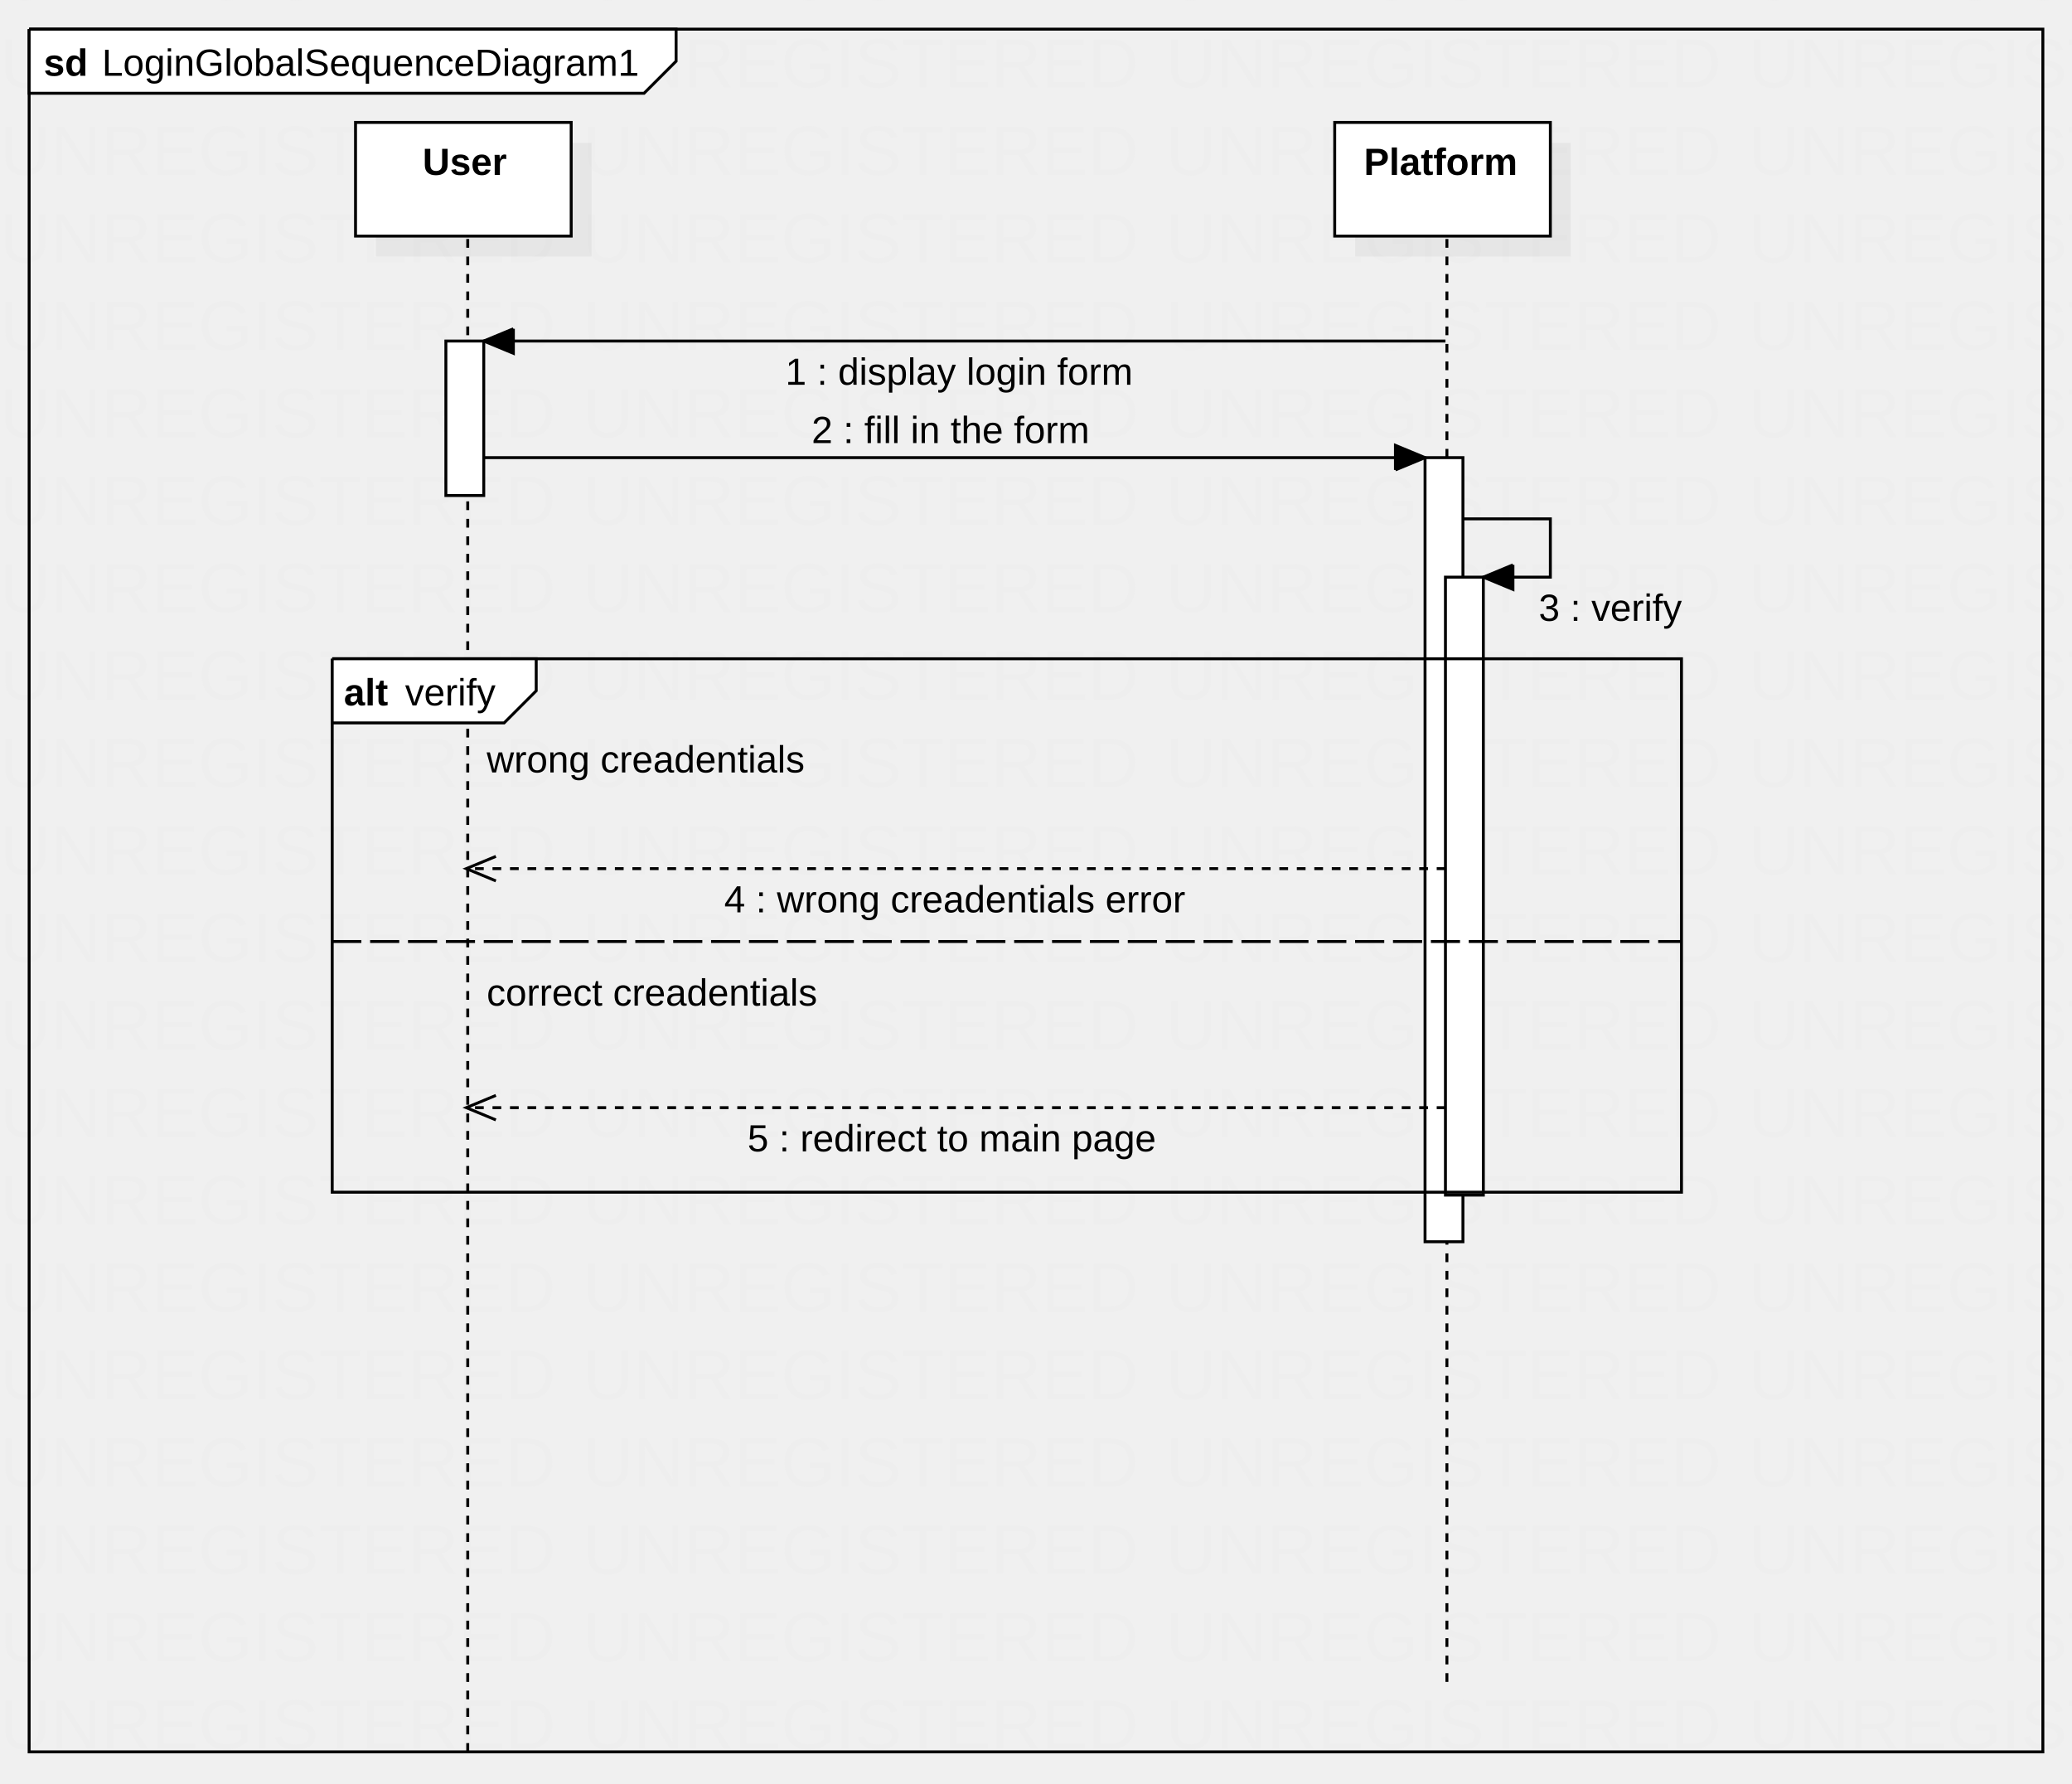
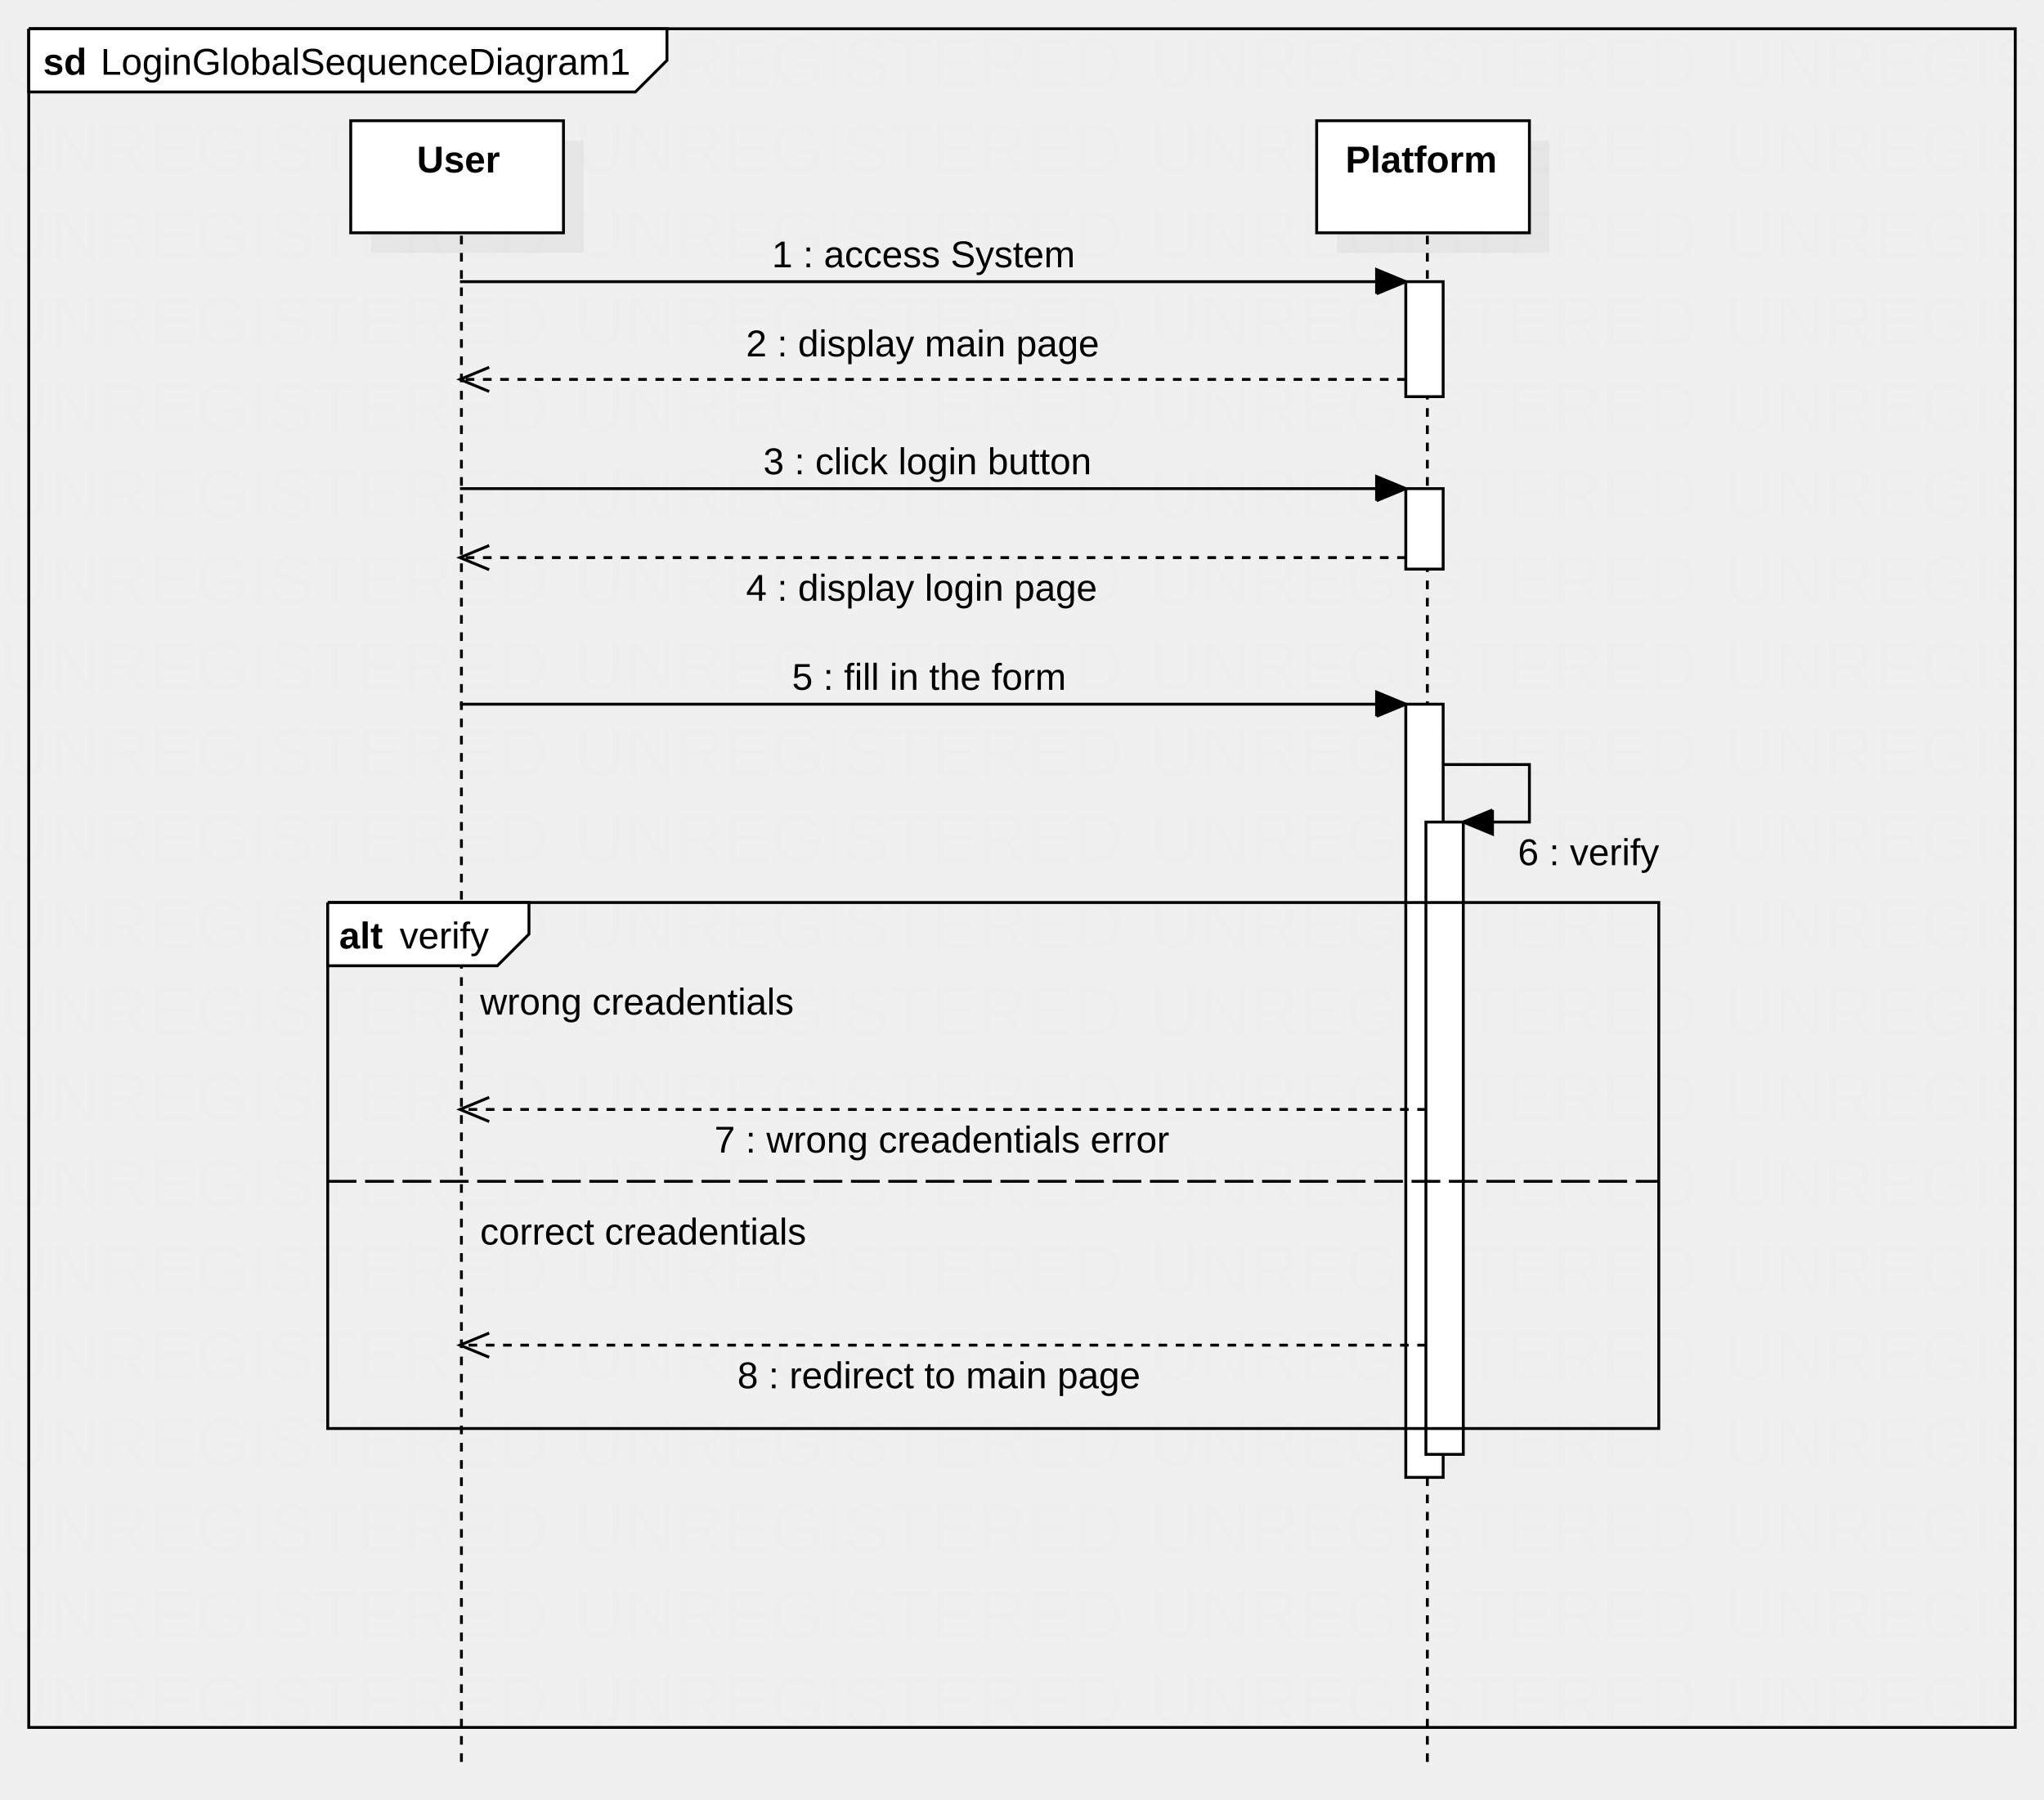
- <svg xmlns="http://www.w3.org/2000/svg" version="1.1" width="711" height="612">
+ <svg xmlns="http://www.w3.org/2000/svg" version="1.1" width="711" height="626">
  <defs />
  <g>
    <text fill="#eeeeee" stroke="none" font-family="Arial" font-size="24px" font-style="normal" font-weight="normal" text-decoration="none" x="0" y="0">UNREGISTERED</text>
    <text fill="#eeeeee" stroke="none" font-family="Arial" font-size="24px" font-style="normal" font-weight="normal" text-decoration="none" x="0" y="30">UNREGISTERED</text>
    <text fill="#eeeeee" stroke="none" font-family="Arial" font-size="24px" font-style="normal" font-weight="normal" text-decoration="none" x="0" y="60">UNREGISTERED</text>
    <text fill="#eeeeee" stroke="none" font-family="Arial" font-size="24px" font-style="normal" font-weight="normal" text-decoration="none" x="0" y="90">UNREGISTERED</text>
    <text fill="#eeeeee" stroke="none" font-family="Arial" font-size="24px" font-style="normal" font-weight="normal" text-decoration="none" x="0" y="120">UNREGISTERED</text>
    <text fill="#eeeeee" stroke="none" font-family="Arial" font-size="24px" font-style="normal" font-weight="normal" text-decoration="none" x="0" y="150">UNREGISTERED</text>
    <text fill="#eeeeee" stroke="none" font-family="Arial" font-size="24px" font-style="normal" font-weight="normal" text-decoration="none" x="0" y="180">UNREGISTERED</text>
    <text fill="#eeeeee" stroke="none" font-family="Arial" font-size="24px" font-style="normal" font-weight="normal" text-decoration="none" x="0" y="210">UNREGISTERED</text>
    <text fill="#eeeeee" stroke="none" font-family="Arial" font-size="24px" font-style="normal" font-weight="normal" text-decoration="none" x="0" y="240">UNREGISTERED</text>
    <text fill="#eeeeee" stroke="none" font-family="Arial" font-size="24px" font-style="normal" font-weight="normal" text-decoration="none" x="0" y="270">UNREGISTERED</text>
    <text fill="#eeeeee" stroke="none" font-family="Arial" font-size="24px" font-style="normal" font-weight="normal" text-decoration="none" x="0" y="300">UNREGISTERED</text>
    <text fill="#eeeeee" stroke="none" font-family="Arial" font-size="24px" font-style="normal" font-weight="normal" text-decoration="none" x="0" y="330">UNREGISTERED</text>
    <text fill="#eeeeee" stroke="none" font-family="Arial" font-size="24px" font-style="normal" font-weight="normal" text-decoration="none" x="0" y="360">UNREGISTERED</text>
    <text fill="#eeeeee" stroke="none" font-family="Arial" font-size="24px" font-style="normal" font-weight="normal" text-decoration="none" x="0" y="390">UNREGISTERED</text>
    <text fill="#eeeeee" stroke="none" font-family="Arial" font-size="24px" font-style="normal" font-weight="normal" text-decoration="none" x="0" y="420">UNREGISTERED</text>
    <text fill="#eeeeee" stroke="none" font-family="Arial" font-size="24px" font-style="normal" font-weight="normal" text-decoration="none" x="0" y="450">UNREGISTERED</text>
    <text fill="#eeeeee" stroke="none" font-family="Arial" font-size="24px" font-style="normal" font-weight="normal" text-decoration="none" x="0" y="480">UNREGISTERED</text>
    <text fill="#eeeeee" stroke="none" font-family="Arial" font-size="24px" font-style="normal" font-weight="normal" text-decoration="none" x="0" y="510">UNREGISTERED</text>
    <text fill="#eeeeee" stroke="none" font-family="Arial" font-size="24px" font-style="normal" font-weight="normal" text-decoration="none" x="0" y="540">UNREGISTERED</text>
    <text fill="#eeeeee" stroke="none" font-family="Arial" font-size="24px" font-style="normal" font-weight="normal" text-decoration="none" x="0" y="570">UNREGISTERED</text>
    <text fill="#eeeeee" stroke="none" font-family="Arial" font-size="24px" font-style="normal" font-weight="normal" text-decoration="none" x="0" y="600">UNREGISTERED</text>
    <text fill="#eeeeee" stroke="none" font-family="Arial" font-size="24px" font-style="normal" font-weight="normal" text-decoration="none" x="200" y="0">UNREGISTERED</text>
    <text fill="#eeeeee" stroke="none" font-family="Arial" font-size="24px" font-style="normal" font-weight="normal" text-decoration="none" x="200" y="30">UNREGISTERED</text>
    <text fill="#eeeeee" stroke="none" font-family="Arial" font-size="24px" font-style="normal" font-weight="normal" text-decoration="none" x="200" y="60">UNREGISTERED</text>
    <text fill="#eeeeee" stroke="none" font-family="Arial" font-size="24px" font-style="normal" font-weight="normal" text-decoration="none" x="200" y="90">UNREGISTERED</text>
    <text fill="#eeeeee" stroke="none" font-family="Arial" font-size="24px" font-style="normal" font-weight="normal" text-decoration="none" x="200" y="120">UNREGISTERED</text>
    <text fill="#eeeeee" stroke="none" font-family="Arial" font-size="24px" font-style="normal" font-weight="normal" text-decoration="none" x="200" y="150">UNREGISTERED</text>
    <text fill="#eeeeee" stroke="none" font-family="Arial" font-size="24px" font-style="normal" font-weight="normal" text-decoration="none" x="200" y="180">UNREGISTERED</text>
    <text fill="#eeeeee" stroke="none" font-family="Arial" font-size="24px" font-style="normal" font-weight="normal" text-decoration="none" x="200" y="210">UNREGISTERED</text>
    <text fill="#eeeeee" stroke="none" font-family="Arial" font-size="24px" font-style="normal" font-weight="normal" text-decoration="none" x="200" y="240">UNREGISTERED</text>
    <text fill="#eeeeee" stroke="none" font-family="Arial" font-size="24px" font-style="normal" font-weight="normal" text-decoration="none" x="200" y="270">UNREGISTERED</text>
    <text fill="#eeeeee" stroke="none" font-family="Arial" font-size="24px" font-style="normal" font-weight="normal" text-decoration="none" x="200" y="300">UNREGISTERED</text>
    <text fill="#eeeeee" stroke="none" font-family="Arial" font-size="24px" font-style="normal" font-weight="normal" text-decoration="none" x="200" y="330">UNREGISTERED</text>
    <text fill="#eeeeee" stroke="none" font-family="Arial" font-size="24px" font-style="normal" font-weight="normal" text-decoration="none" x="200" y="360">UNREGISTERED</text>
    <text fill="#eeeeee" stroke="none" font-family="Arial" font-size="24px" font-style="normal" font-weight="normal" text-decoration="none" x="200" y="390">UNREGISTERED</text>
    <text fill="#eeeeee" stroke="none" font-family="Arial" font-size="24px" font-style="normal" font-weight="normal" text-decoration="none" x="200" y="420">UNREGISTERED</text>
    <text fill="#eeeeee" stroke="none" font-family="Arial" font-size="24px" font-style="normal" font-weight="normal" text-decoration="none" x="200" y="450">UNREGISTERED</text>
    <text fill="#eeeeee" stroke="none" font-family="Arial" font-size="24px" font-style="normal" font-weight="normal" text-decoration="none" x="200" y="480">UNREGISTERED</text>
    <text fill="#eeeeee" stroke="none" font-family="Arial" font-size="24px" font-style="normal" font-weight="normal" text-decoration="none" x="200" y="510">UNREGISTERED</text>
    <text fill="#eeeeee" stroke="none" font-family="Arial" font-size="24px" font-style="normal" font-weight="normal" text-decoration="none" x="200" y="540">UNREGISTERED</text>
    <text fill="#eeeeee" stroke="none" font-family="Arial" font-size="24px" font-style="normal" font-weight="normal" text-decoration="none" x="200" y="570">UNREGISTERED</text>
    <text fill="#eeeeee" stroke="none" font-family="Arial" font-size="24px" font-style="normal" font-weight="normal" text-decoration="none" x="200" y="600">UNREGISTERED</text>
    <text fill="#eeeeee" stroke="none" font-family="Arial" font-size="24px" font-style="normal" font-weight="normal" text-decoration="none" x="400" y="0">UNREGISTERED</text>
    <text fill="#eeeeee" stroke="none" font-family="Arial" font-size="24px" font-style="normal" font-weight="normal" text-decoration="none" x="400" y="30">UNREGISTERED</text>
    <text fill="#eeeeee" stroke="none" font-family="Arial" font-size="24px" font-style="normal" font-weight="normal" text-decoration="none" x="400" y="60">UNREGISTERED</text>
    <text fill="#eeeeee" stroke="none" font-family="Arial" font-size="24px" font-style="normal" font-weight="normal" text-decoration="none" x="400" y="90">UNREGISTERED</text>
    <text fill="#eeeeee" stroke="none" font-family="Arial" font-size="24px" font-style="normal" font-weight="normal" text-decoration="none" x="400" y="120">UNREGISTERED</text>
    <text fill="#eeeeee" stroke="none" font-family="Arial" font-size="24px" font-style="normal" font-weight="normal" text-decoration="none" x="400" y="150">UNREGISTERED</text>
    <text fill="#eeeeee" stroke="none" font-family="Arial" font-size="24px" font-style="normal" font-weight="normal" text-decoration="none" x="400" y="180">UNREGISTERED</text>
    <text fill="#eeeeee" stroke="none" font-family="Arial" font-size="24px" font-style="normal" font-weight="normal" text-decoration="none" x="400" y="210">UNREGISTERED</text>
    <text fill="#eeeeee" stroke="none" font-family="Arial" font-size="24px" font-style="normal" font-weight="normal" text-decoration="none" x="400" y="240">UNREGISTERED</text>
    <text fill="#eeeeee" stroke="none" font-family="Arial" font-size="24px" font-style="normal" font-weight="normal" text-decoration="none" x="400" y="270">UNREGISTERED</text>
    <text fill="#eeeeee" stroke="none" font-family="Arial" font-size="24px" font-style="normal" font-weight="normal" text-decoration="none" x="400" y="300">UNREGISTERED</text>
    <text fill="#eeeeee" stroke="none" font-family="Arial" font-size="24px" font-style="normal" font-weight="normal" text-decoration="none" x="400" y="330">UNREGISTERED</text>
    <text fill="#eeeeee" stroke="none" font-family="Arial" font-size="24px" font-style="normal" font-weight="normal" text-decoration="none" x="400" y="360">UNREGISTERED</text>
    <text fill="#eeeeee" stroke="none" font-family="Arial" font-size="24px" font-style="normal" font-weight="normal" text-decoration="none" x="400" y="390">UNREGISTERED</text>
    <text fill="#eeeeee" stroke="none" font-family="Arial" font-size="24px" font-style="normal" font-weight="normal" text-decoration="none" x="400" y="420">UNREGISTERED</text>
    <text fill="#eeeeee" stroke="none" font-family="Arial" font-size="24px" font-style="normal" font-weight="normal" text-decoration="none" x="400" y="450">UNREGISTERED</text>
    <text fill="#eeeeee" stroke="none" font-family="Arial" font-size="24px" font-style="normal" font-weight="normal" text-decoration="none" x="400" y="480">UNREGISTERED</text>
    <text fill="#eeeeee" stroke="none" font-family="Arial" font-size="24px" font-style="normal" font-weight="normal" text-decoration="none" x="400" y="510">UNREGISTERED</text>
    <text fill="#eeeeee" stroke="none" font-family="Arial" font-size="24px" font-style="normal" font-weight="normal" text-decoration="none" x="400" y="540">UNREGISTERED</text>
    <text fill="#eeeeee" stroke="none" font-family="Arial" font-size="24px" font-style="normal" font-weight="normal" text-decoration="none" x="400" y="570">UNREGISTERED</text>
    <text fill="#eeeeee" stroke="none" font-family="Arial" font-size="24px" font-style="normal" font-weight="normal" text-decoration="none" x="400" y="600">UNREGISTERED</text>
    <text fill="#eeeeee" stroke="none" font-family="Arial" font-size="24px" font-style="normal" font-weight="normal" text-decoration="none" x="600" y="0">UNREGISTERED</text>
    <text fill="#eeeeee" stroke="none" font-family="Arial" font-size="24px" font-style="normal" font-weight="normal" text-decoration="none" x="600" y="30">UNREGISTERED</text>
    <text fill="#eeeeee" stroke="none" font-family="Arial" font-size="24px" font-style="normal" font-weight="normal" text-decoration="none" x="600" y="60">UNREGISTERED</text>
    <text fill="#eeeeee" stroke="none" font-family="Arial" font-size="24px" font-style="normal" font-weight="normal" text-decoration="none" x="600" y="90">UNREGISTERED</text>
    <text fill="#eeeeee" stroke="none" font-family="Arial" font-size="24px" font-style="normal" font-weight="normal" text-decoration="none" x="600" y="120">UNREGISTERED</text>
    <text fill="#eeeeee" stroke="none" font-family="Arial" font-size="24px" font-style="normal" font-weight="normal" text-decoration="none" x="600" y="150">UNREGISTERED</text>
    <text fill="#eeeeee" stroke="none" font-family="Arial" font-size="24px" font-style="normal" font-weight="normal" text-decoration="none" x="600" y="180">UNREGISTERED</text>
    <text fill="#eeeeee" stroke="none" font-family="Arial" font-size="24px" font-style="normal" font-weight="normal" text-decoration="none" x="600" y="210">UNREGISTERED</text>
    <text fill="#eeeeee" stroke="none" font-family="Arial" font-size="24px" font-style="normal" font-weight="normal" text-decoration="none" x="600" y="240">UNREGISTERED</text>
    <text fill="#eeeeee" stroke="none" font-family="Arial" font-size="24px" font-style="normal" font-weight="normal" text-decoration="none" x="600" y="270">UNREGISTERED</text>
    <text fill="#eeeeee" stroke="none" font-family="Arial" font-size="24px" font-style="normal" font-weight="normal" text-decoration="none" x="600" y="300">UNREGISTERED</text>
    <text fill="#eeeeee" stroke="none" font-family="Arial" font-size="24px" font-style="normal" font-weight="normal" text-decoration="none" x="600" y="330">UNREGISTERED</text>
    <text fill="#eeeeee" stroke="none" font-family="Arial" font-size="24px" font-style="normal" font-weight="normal" text-decoration="none" x="600" y="360">UNREGISTERED</text>
    <text fill="#eeeeee" stroke="none" font-family="Arial" font-size="24px" font-style="normal" font-weight="normal" text-decoration="none" x="600" y="390">UNREGISTERED</text>
    <text fill="#eeeeee" stroke="none" font-family="Arial" font-size="24px" font-style="normal" font-weight="normal" text-decoration="none" x="600" y="420">UNREGISTERED</text>
    <text fill="#eeeeee" stroke="none" font-family="Arial" font-size="24px" font-style="normal" font-weight="normal" text-decoration="none" x="600" y="450">UNREGISTERED</text>
    <text fill="#eeeeee" stroke="none" font-family="Arial" font-size="24px" font-style="normal" font-weight="normal" text-decoration="none" x="600" y="480">UNREGISTERED</text>
    <text fill="#eeeeee" stroke="none" font-family="Arial" font-size="24px" font-style="normal" font-weight="normal" text-decoration="none" x="600" y="510">UNREGISTERED</text>
    <text fill="#eeeeee" stroke="none" font-family="Arial" font-size="24px" font-style="normal" font-weight="normal" text-decoration="none" x="600" y="540">UNREGISTERED</text>
    <text fill="#eeeeee" stroke="none" font-family="Arial" font-size="24px" font-style="normal" font-weight="normal" text-decoration="none" x="600" y="570">UNREGISTERED</text>
    <text fill="#eeeeee" stroke="none" font-family="Arial" font-size="24px" font-style="normal" font-weight="normal" text-decoration="none" x="600" y="600">UNREGISTERED</text>
    <g transform="translate(2,2) scale(1,1)">
      <path fill="none" stroke="#000000" d="M 8 8 L 699 8 L 699 599 L 8 599 L 8 8" stroke-miterlimit="10" />
    </g>
    <g transform="translate(2,2) scale(1,1)">
      <path fill="#ffffff" stroke="none" d="M 8 8 L 8 30 L 219 30 L 230 19 L 230 8 L 8 8" />
    </g>
    <g transform="translate(2,2) scale(1,1)">
      <path fill="none" stroke="#000000" d="M 8 8 L 8 30 L 219 30 L 230 19 L 230 8 L 8 8 L 8 8" stroke-miterlimit="10" />
    </g>
    <g transform="translate(2,2) scale(1,1)">
      <g>
        <path fill="none" stroke="none" />
        <text fill="#000000" stroke="none" font-family="Arial" font-size="13px" font-style="normal" font-weight="normal" text-decoration="none" x="33" y="24">LoginGlobalSequenceDiagram1</text>
      </g>
    </g>
    <g transform="translate(2,2) scale(1,1)">
      <g>
        <path fill="none" stroke="none" />
        <text fill="#000000" stroke="none" font-family="Arial" font-size="13px" font-style="normal" font-weight="bold" text-decoration="none" x="13" y="24">sd</text>
      </g>
    </g>
    <g transform="translate(2,2) scale(1,1)">
      <rect fill="#C0C0C0" stroke="none" x="127" y="47" width="74" height="39" opacity="0.2" />
    </g>
    <g transform="translate(2,2) scale(1,1)">
      <rect fill="#ffffff" stroke="none" x="120" y="40" width="74" height="39" />
    </g>
    <g transform="translate(2,2) scale(1,1)">
      <path fill="none" stroke="#000000" d="M 120 40 L 194 40 L 194 79 L 120 79 L 120 40 Z Z" stroke-miterlimit="10" />
    </g>
    <g transform="translate(2,2) scale(1,1)">
      <g>
        <path fill="none" stroke="none" />
        <text fill="#000000" stroke="none" font-family="Arial" font-size="13px" font-style="normal" font-weight="bold" text-decoration="none" x="143" y="58">User</text>
      </g>
    </g>
    <g transform="translate(2,2) scale(1,1)">
-       <path fill="none" stroke="#000000" d="M 158.5 80 L 158.5 600" stroke-miterlimit="10" stroke-dasharray="3" />
+       <path fill="none" stroke="#000000" d="M 158.5 80 L 158.5 614" stroke-miterlimit="10" stroke-dasharray="3" />
    </g>
    <g transform="translate(2,2) scale(1,1)">
      <rect fill="#C0C0C0" stroke="none" x="463" y="47" width="74" height="39" opacity="0.2" />
    </g>
    <g transform="translate(2,2) scale(1,1)">
      <rect fill="#ffffff" stroke="none" x="456" y="40" width="74" height="39" />
    </g>
    <g transform="translate(2,2) scale(1,1)">
      <path fill="none" stroke="#000000" d="M 456 40 L 530 40 L 530 79 L 456 79 L 456 40 Z Z" stroke-miterlimit="10" />
    </g>
    <g transform="translate(2,2) scale(1,1)">
      <g>
        <path fill="none" stroke="none" />
        <text fill="#000000" stroke="none" font-family="Arial" font-size="13px" font-style="normal" font-weight="bold" text-decoration="none" x="466" y="58">Platform</text>
      </g>
    </g>
    <g transform="translate(2,2) scale(1,1)">
-       <path fill="none" stroke="#000000" d="M 494.5 80 L 494.5 576" stroke-miterlimit="10" stroke-dasharray="3" />
-     </g>
-     <g transform="translate(2,2) scale(1,1)">
-       <g>
-         <path fill="none" stroke="none" />
-         <text fill="#000000" stroke="none" font-family="Arial" font-size="13px" font-style="normal" font-weight="normal" text-decoration="none" x="165" y="263">wrong creadentials</text>
-       </g>
-     </g>
-     <g transform="translate(2,2) scale(1,1)">
-       <g>
-         <path fill="none" stroke="none" />
-         <text fill="#000000" stroke="none" font-family="Arial" font-size="13px" font-style="normal" font-weight="normal" text-decoration="none" x="165" y="343">correct creadentials</text>
-       </g>
-     </g>
-     <g transform="translate(2,2) scale(1,1)">
-       <path fill="none" stroke="#000000" d="M 494 115 L 164 115" stroke-miterlimit="10" />
-     </g>
-     <g transform="translate(2,2) scale(1,1)">
-       <path fill="#000000" stroke="none" d="M 174.163 110.79 L 164 115 L 174.163 119.21" />
-     </g>
-     <g transform="translate(2,2) scale(1,1)">
-       <path fill="none" stroke="#000000" d="M 174.163 110.79 L 164 115 L 174.163 119.21 L 174.163 110.79" stroke-miterlimit="10" />
-     </g>
-     <g transform="translate(2,2) scale(1,1)">
-       <g>
-         <path fill="none" stroke="none" />
-         <text fill="#000000" stroke="none" font-family="Arial" font-size="13px" font-style="normal" font-weight="normal" text-decoration="none" x="267.5" y="130">1 : display login form</text>
-       </g>
-     </g>
-     <g transform="translate(2,2) scale(1,1)">
-       <rect fill="#ffffff" stroke="none" x="151" y="115" width="13" height="53" />
-     </g>
-     <g transform="translate(2,2) scale(1,1)">
-       <path fill="none" stroke="#000000" d="M 151 115 L 164 115 L 164 168 L 151 168 L 151 115 Z Z" stroke-miterlimit="10" />
-     </g>
-     <g transform="translate(2,2) scale(1,1)">
-       <path fill="none" stroke="#000000" d="M 164 155 L 487 155" stroke-miterlimit="10" />
-     </g>
-     <g transform="translate(2,2) scale(1,1)">
-       <path fill="#000000" stroke="none" d="M 476.837 159.21 L 487 155 L 476.837 150.79" />
-     </g>
-     <g transform="translate(2,2) scale(1,1)">
-       <path fill="none" stroke="#000000" d="M 476.837 159.21 L 487 155 L 476.837 150.79 L 476.837 159.21" stroke-miterlimit="10" />
-     </g>
-     <g transform="translate(2,2) scale(1,1)">
-       <g>
-         <path fill="none" stroke="none" />
-         <text fill="#000000" stroke="none" font-family="Arial" font-size="13px" font-style="normal" font-weight="normal" text-decoration="none" x="276.5" y="150">2 : fill in the form</text>
-       </g>
-     </g>
-     <g transform="translate(2,2) scale(1,1)">
-       <rect fill="#ffffff" stroke="none" x="487" y="155" width="13" height="269" />
-     </g>
-     <g transform="translate(2,2) scale(1,1)">
-       <path fill="none" stroke="#000000" d="M 487 155 L 500 155 L 500 424 L 487 424 L 487 155 Z Z" stroke-miterlimit="10" />
-     </g>
-     <g transform="translate(2,2) scale(1,1)">
-       <path fill="none" stroke="#000000" d="M 500 176 L 530 176 L 530 196 L 507 196" stroke-miterlimit="10" />
-     </g>
-     <g transform="translate(2,2) scale(1,1)">
-       <path fill="#000000" stroke="none" d="M 517.163 191.79 L 507 196 L 517.163 200.21" />
-     </g>
-     <g transform="translate(2,2) scale(1,1)">
-       <path fill="none" stroke="#000000" d="M 517.163 191.79 L 507 196 L 517.163 200.21 L 517.163 191.79" stroke-miterlimit="10" />
-     </g>
-     <g transform="translate(2,2) scale(1,1)">
-       <g>
-         <path fill="none" stroke="none" />
-         <text fill="#000000" stroke="none" font-family="Arial" font-size="13px" font-style="normal" font-weight="normal" text-decoration="none" x="526" y="211">3 : verify</text>
-       </g>
-     </g>
-     <g transform="translate(2,2) scale(1,1)">
-       <rect fill="#ffffff" stroke="none" x="494" y="196" width="13" height="212" />
-     </g>
-     <g transform="translate(2,2) scale(1,1)">
-       <path fill="none" stroke="#000000" d="M 494 196 L 507 196 L 507 408 L 494 408 L 494 196 Z Z" stroke-miterlimit="10" />
-     </g>
-     <g transform="translate(2,2) scale(1,1)">
-       <path fill="none" stroke="#000000" d="M 494 296 L 158 296" stroke-miterlimit="10" stroke-dasharray="3" />
-     </g>
-     <g transform="translate(2,2) scale(1,1)">
-       <path fill="none" stroke="#000000" d="M 168.163 291.79 L 158 296 L 168.163 300.21" stroke-miterlimit="10" />
-     </g>
-     <g transform="translate(2,2) scale(1,1)">
-       <g>
-         <path fill="none" stroke="none" />
-         <text fill="#000000" stroke="none" font-family="Arial" font-size="13px" font-style="normal" font-weight="normal" text-decoration="none" x="246.5" y="311">4 : wrong creadentials error</text>
-       </g>
-     </g>
-     <g transform="translate(2,2) scale(1,1)">
-       <path fill="none" stroke="#000000" d="M 494 378 L 158 378" stroke-miterlimit="10" stroke-dasharray="3" />
-     </g>
-     <g transform="translate(2,2) scale(1,1)">
-       <path fill="none" stroke="#000000" d="M 168.163 373.79 L 158 378 L 168.163 382.21" stroke-miterlimit="10" />
-     </g>
-     <g transform="translate(2,2) scale(1,1)">
-       <g>
-         <path fill="none" stroke="none" />
-         <text fill="#000000" stroke="none" font-family="Arial" font-size="13px" font-style="normal" font-weight="normal" text-decoration="none" x="254.5" y="393">5 : redirect to main page</text>
-       </g>
-     </g>
-     <g transform="translate(2,2) scale(1,1)">
-       <path fill="none" stroke="#000000" d="M 112 224 L 575 224 L 575 407 L 112 407 L 112 224" stroke-miterlimit="10" />
-     </g>
-     <g transform="translate(2,2) scale(1,1)">
-       <path fill="#ffffff" stroke="none" d="M 112 224 L 112 246 L 171 246 L 182 235 L 182 224 L 112 224" />
-     </g>
-     <g transform="translate(2,2) scale(1,1)">
-       <path fill="none" stroke="#000000" d="M 112 224 L 112 246 L 171 246 L 182 235 L 182 224 L 112 224 L 112 224" stroke-miterlimit="10" />
-     </g>
-     <g transform="translate(2,2) scale(1,1)">
-       <g>
-         <path fill="none" stroke="none" />
-         <text fill="#000000" stroke="none" font-family="Arial" font-size="13px" font-style="normal" font-weight="normal" text-decoration="none" x="137" y="240">verify</text>
-       </g>
-     </g>
-     <g transform="translate(2,2) scale(1,1)">
-       <g>
-         <path fill="none" stroke="none" />
-         <text fill="#000000" stroke="none" font-family="Arial" font-size="13px" font-style="normal" font-weight="bold" text-decoration="none" x="116" y="240">alt</text>
-       </g>
-     </g>
-     <g transform="translate(2,2) scale(1,1)">
-       <path fill="none" stroke="#000000" d="M 112 321 L 575 321" stroke-miterlimit="10" stroke-dasharray="10,3" />
+       <path fill="none" stroke="#000000" d="M 494.5 80 L 494.5 614" stroke-miterlimit="10" stroke-dasharray="3" />
+     </g>
+     <g transform="translate(2,2) scale(1,1)">
+       <g>
+         <path fill="none" stroke="none" />
+         <text fill="#000000" stroke="none" font-family="Arial" font-size="13px" font-style="normal" font-weight="normal" text-decoration="none" x="165" y="351">wrong creadentials</text>
+       </g>
+     </g>
+     <g transform="translate(2,2) scale(1,1)">
+       <g>
+         <path fill="none" stroke="none" />
+         <text fill="#000000" stroke="none" font-family="Arial" font-size="13px" font-style="normal" font-weight="normal" text-decoration="none" x="165" y="431">correct creadentials</text>
+       </g>
+     </g>
+     <g transform="translate(2,2) scale(1,1)">
+       <path fill="none" stroke="#000000" d="M 158 96 L 487 96" stroke-miterlimit="10" />
+     </g>
+     <g transform="translate(2,2) scale(1,1)">
+       <path fill="#000000" stroke="none" d="M 476.837 100.21 L 487 96 L 476.837 91.79" />
+     </g>
+     <g transform="translate(2,2) scale(1,1)">
+       <path fill="none" stroke="#000000" d="M 476.837 100.21 L 487 96 L 476.837 91.79 L 476.837 100.21" stroke-miterlimit="10" />
+     </g>
+     <g transform="translate(2,2) scale(1,1)">
+       <g>
+         <path fill="none" stroke="none" />
+         <text fill="#000000" stroke="none" font-family="Arial" font-size="13px" font-style="normal" font-weight="normal" text-decoration="none" x="266.5" y="91">1 : access System</text>
+       </g>
+     </g>
+     <g transform="translate(2,2) scale(1,1)">
+       <rect fill="#ffffff" stroke="none" x="487" y="96" width="13" height="40" />
+     </g>
+     <g transform="translate(2,2) scale(1,1)">
+       <path fill="none" stroke="#000000" d="M 487 96 L 500 96 L 500 136 L 487 136 L 487 96 Z Z" stroke-miterlimit="10" />
+     </g>
+     <g transform="translate(2,2) scale(1,1)">
+       <path fill="none" stroke="#000000" d="M 487 130 L 158 130" stroke-miterlimit="10" stroke-dasharray="3" />
+     </g>
+     <g transform="translate(2,2) scale(1,1)">
+       <path fill="none" stroke="#000000" d="M 168.163 125.79 L 158 130 L 168.163 134.21" stroke-miterlimit="10" />
+     </g>
+     <g transform="translate(2,2) scale(1,1)">
+       <g>
+         <path fill="none" stroke="none" />
+         <text fill="#000000" stroke="none" font-family="Arial" font-size="13px" font-style="normal" font-weight="normal" text-decoration="none" x="257.5" y="122">2 : display main page</text>
+       </g>
+     </g>
+     <g transform="translate(2,2) scale(1,1)">
+       <path fill="none" stroke="#000000" d="M 158 168 L 487 168" stroke-miterlimit="10" />
+     </g>
+     <g transform="translate(2,2) scale(1,1)">
+       <path fill="#000000" stroke="none" d="M 476.837 172.21 L 487 168 L 476.837 163.79" />
+     </g>
+     <g transform="translate(2,2) scale(1,1)">
+       <path fill="none" stroke="#000000" d="M 476.837 172.21 L 487 168 L 476.837 163.79 L 476.837 172.21" stroke-miterlimit="10" />
+     </g>
+     <g transform="translate(2,2) scale(1,1)">
+       <g>
+         <path fill="none" stroke="none" />
+         <text fill="#000000" stroke="none" font-family="Arial" font-size="13px" font-style="normal" font-weight="normal" text-decoration="none" x="263.5" y="163">3 : click login button</text>
+       </g>
+     </g>
+     <g transform="translate(2,2) scale(1,1)">
+       <rect fill="#ffffff" stroke="none" x="487" y="168" width="13" height="28" />
+     </g>
+     <g transform="translate(2,2) scale(1,1)">
+       <path fill="none" stroke="#000000" d="M 487 168 L 500 168 L 500 196 L 487 196 L 487 168 Z Z" stroke-miterlimit="10" />
+     </g>
+     <g transform="translate(2,2) scale(1,1)">
+       <path fill="none" stroke="#000000" d="M 487 192 L 158 192" stroke-miterlimit="10" stroke-dasharray="3" />
+     </g>
+     <g transform="translate(2,2) scale(1,1)">
+       <path fill="none" stroke="#000000" d="M 168.163 187.79 L 158 192 L 168.163 196.21" stroke-miterlimit="10" />
+     </g>
+     <g transform="translate(2,2) scale(1,1)">
+       <g>
+         <path fill="none" stroke="none" />
+         <text fill="#000000" stroke="none" font-family="Arial" font-size="13px" font-style="normal" font-weight="normal" text-decoration="none" x="257.5" y="207">4 : display  login page</text>
+       </g>
+     </g>
+     <g transform="translate(2,2) scale(1,1)">
+       <path fill="none" stroke="#000000" d="M 158 243 L 487 243" stroke-miterlimit="10" />
+     </g>
+     <g transform="translate(2,2) scale(1,1)">
+       <path fill="#000000" stroke="none" d="M 476.837 247.21 L 487 243 L 476.837 238.79" />
+     </g>
+     <g transform="translate(2,2) scale(1,1)">
+       <path fill="none" stroke="#000000" d="M 476.837 247.21 L 487 243 L 476.837 238.79 L 476.837 247.21" stroke-miterlimit="10" />
+     </g>
+     <g transform="translate(2,2) scale(1,1)">
+       <g>
+         <path fill="none" stroke="none" />
+         <text fill="#000000" stroke="none" font-family="Arial" font-size="13px" font-style="normal" font-weight="normal" text-decoration="none" x="273.5" y="238">5 : fill in the form</text>
+       </g>
+     </g>
+     <g transform="translate(2,2) scale(1,1)">
+       <rect fill="#ffffff" stroke="none" x="487" y="243" width="13" height="269" />
+     </g>
+     <g transform="translate(2,2) scale(1,1)">
+       <path fill="none" stroke="#000000" d="M 487 243 L 500 243 L 500 512 L 487 512 L 487 243 Z Z" stroke-miterlimit="10" />
+     </g>
+     <g transform="translate(2,2) scale(1,1)">
+       <path fill="none" stroke="#000000" d="M 500 264 L 530 264 L 530 284 L 507 284" stroke-miterlimit="10" />
+     </g>
+     <g transform="translate(2,2) scale(1,1)">
+       <path fill="#000000" stroke="none" d="M 517.163 279.79 L 507 284 L 517.163 288.21" />
+     </g>
+     <g transform="translate(2,2) scale(1,1)">
+       <path fill="none" stroke="#000000" d="M 517.163 279.79 L 507 284 L 517.163 288.21 L 517.163 279.79" stroke-miterlimit="10" />
+     </g>
+     <g transform="translate(2,2) scale(1,1)">
+       <g>
+         <path fill="none" stroke="none" />
+         <text fill="#000000" stroke="none" font-family="Arial" font-size="13px" font-style="normal" font-weight="normal" text-decoration="none" x="526" y="299">6 : verify</text>
+       </g>
+     </g>
+     <g transform="translate(2,2) scale(1,1)">
+       <rect fill="#ffffff" stroke="none" x="494" y="284" width="13" height="220" />
+     </g>
+     <g transform="translate(2,2) scale(1,1)">
+       <path fill="none" stroke="#000000" d="M 494 284 L 507 284 L 507 504 L 494 504 L 494 284 Z Z" stroke-miterlimit="10" />
+     </g>
+     <g transform="translate(2,2) scale(1,1)">
+       <path fill="none" stroke="#000000" d="M 494 384 L 158 384" stroke-miterlimit="10" stroke-dasharray="3" />
+     </g>
+     <g transform="translate(2,2) scale(1,1)">
+       <path fill="none" stroke="#000000" d="M 168.163 379.79 L 158 384 L 168.163 388.21" stroke-miterlimit="10" />
+     </g>
+     <g transform="translate(2,2) scale(1,1)">
+       <g>
+         <path fill="none" stroke="none" />
+         <text fill="#000000" stroke="none" font-family="Arial" font-size="13px" font-style="normal" font-weight="normal" text-decoration="none" x="246.5" y="399">7 : wrong creadentials error</text>
+       </g>
+     </g>
+     <g transform="translate(2,2) scale(1,1)">
+       <path fill="none" stroke="#000000" d="M 494 466 L 158 466" stroke-miterlimit="10" stroke-dasharray="3" />
+     </g>
+     <g transform="translate(2,2) scale(1,1)">
+       <path fill="none" stroke="#000000" d="M 168.163 461.79 L 158 466 L 168.163 470.21" stroke-miterlimit="10" />
+     </g>
+     <g transform="translate(2,2) scale(1,1)">
+       <g>
+         <path fill="none" stroke="none" />
+         <text fill="#000000" stroke="none" font-family="Arial" font-size="13px" font-style="normal" font-weight="normal" text-decoration="none" x="254.5" y="481">8 : redirect to main page</text>
+       </g>
+     </g>
+     <g transform="translate(2,2) scale(1,1)">
+       <path fill="none" stroke="#000000" d="M 112 312 L 575 312 L 575 495 L 112 495 L 112 312" stroke-miterlimit="10" />
+     </g>
+     <g transform="translate(2,2) scale(1,1)">
+       <path fill="#ffffff" stroke="none" d="M 112 312 L 112 334 L 171 334 L 182 323 L 182 312 L 112 312" />
+     </g>
+     <g transform="translate(2,2) scale(1,1)">
+       <path fill="none" stroke="#000000" d="M 112 312 L 112 334 L 171 334 L 182 323 L 182 312 L 112 312 L 112 312" stroke-miterlimit="10" />
+     </g>
+     <g transform="translate(2,2) scale(1,1)">
+       <g>
+         <path fill="none" stroke="none" />
+         <text fill="#000000" stroke="none" font-family="Arial" font-size="13px" font-style="normal" font-weight="normal" text-decoration="none" x="137" y="328">verify</text>
+       </g>
+     </g>
+     <g transform="translate(2,2) scale(1,1)">
+       <g>
+         <path fill="none" stroke="none" />
+         <text fill="#000000" stroke="none" font-family="Arial" font-size="13px" font-style="normal" font-weight="bold" text-decoration="none" x="116" y="328">alt</text>
+       </g>
+     </g>
+     <g transform="translate(2,2) scale(1,1)">
+       <path fill="none" stroke="#000000" d="M 112 409 L 575 409" stroke-miterlimit="10" stroke-dasharray="10,3" />
    </g>
  </g>
</svg>
